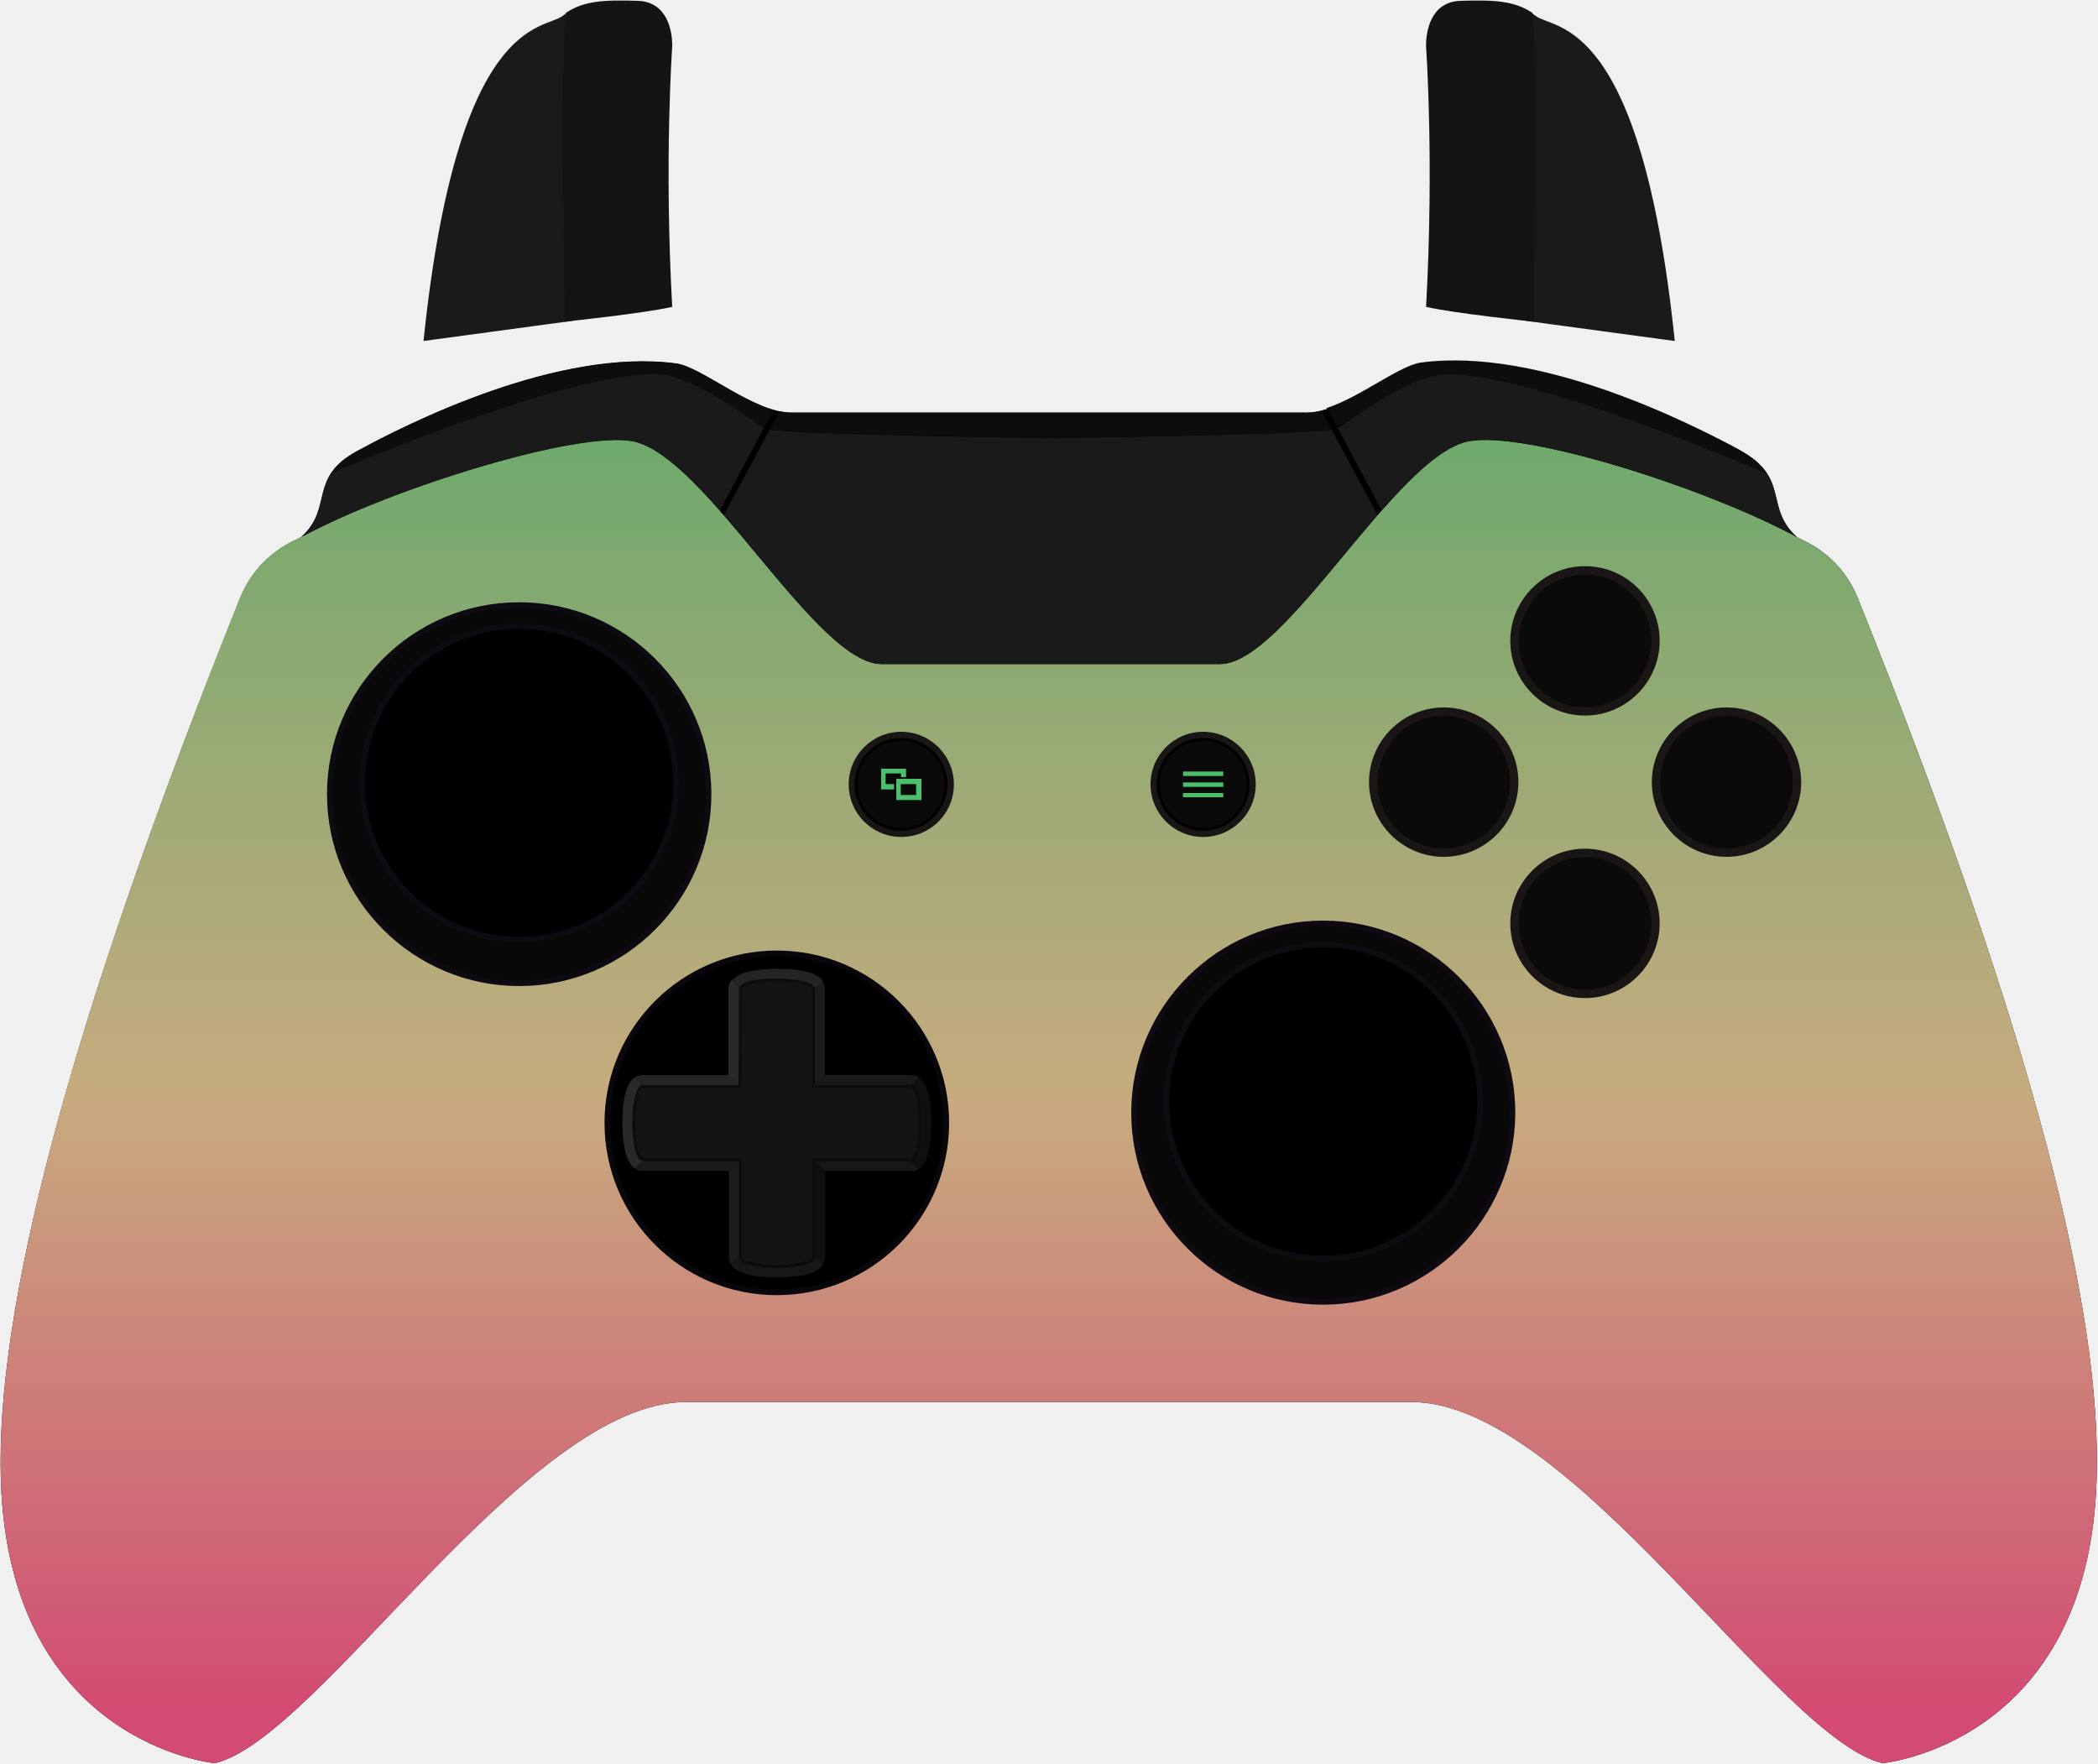
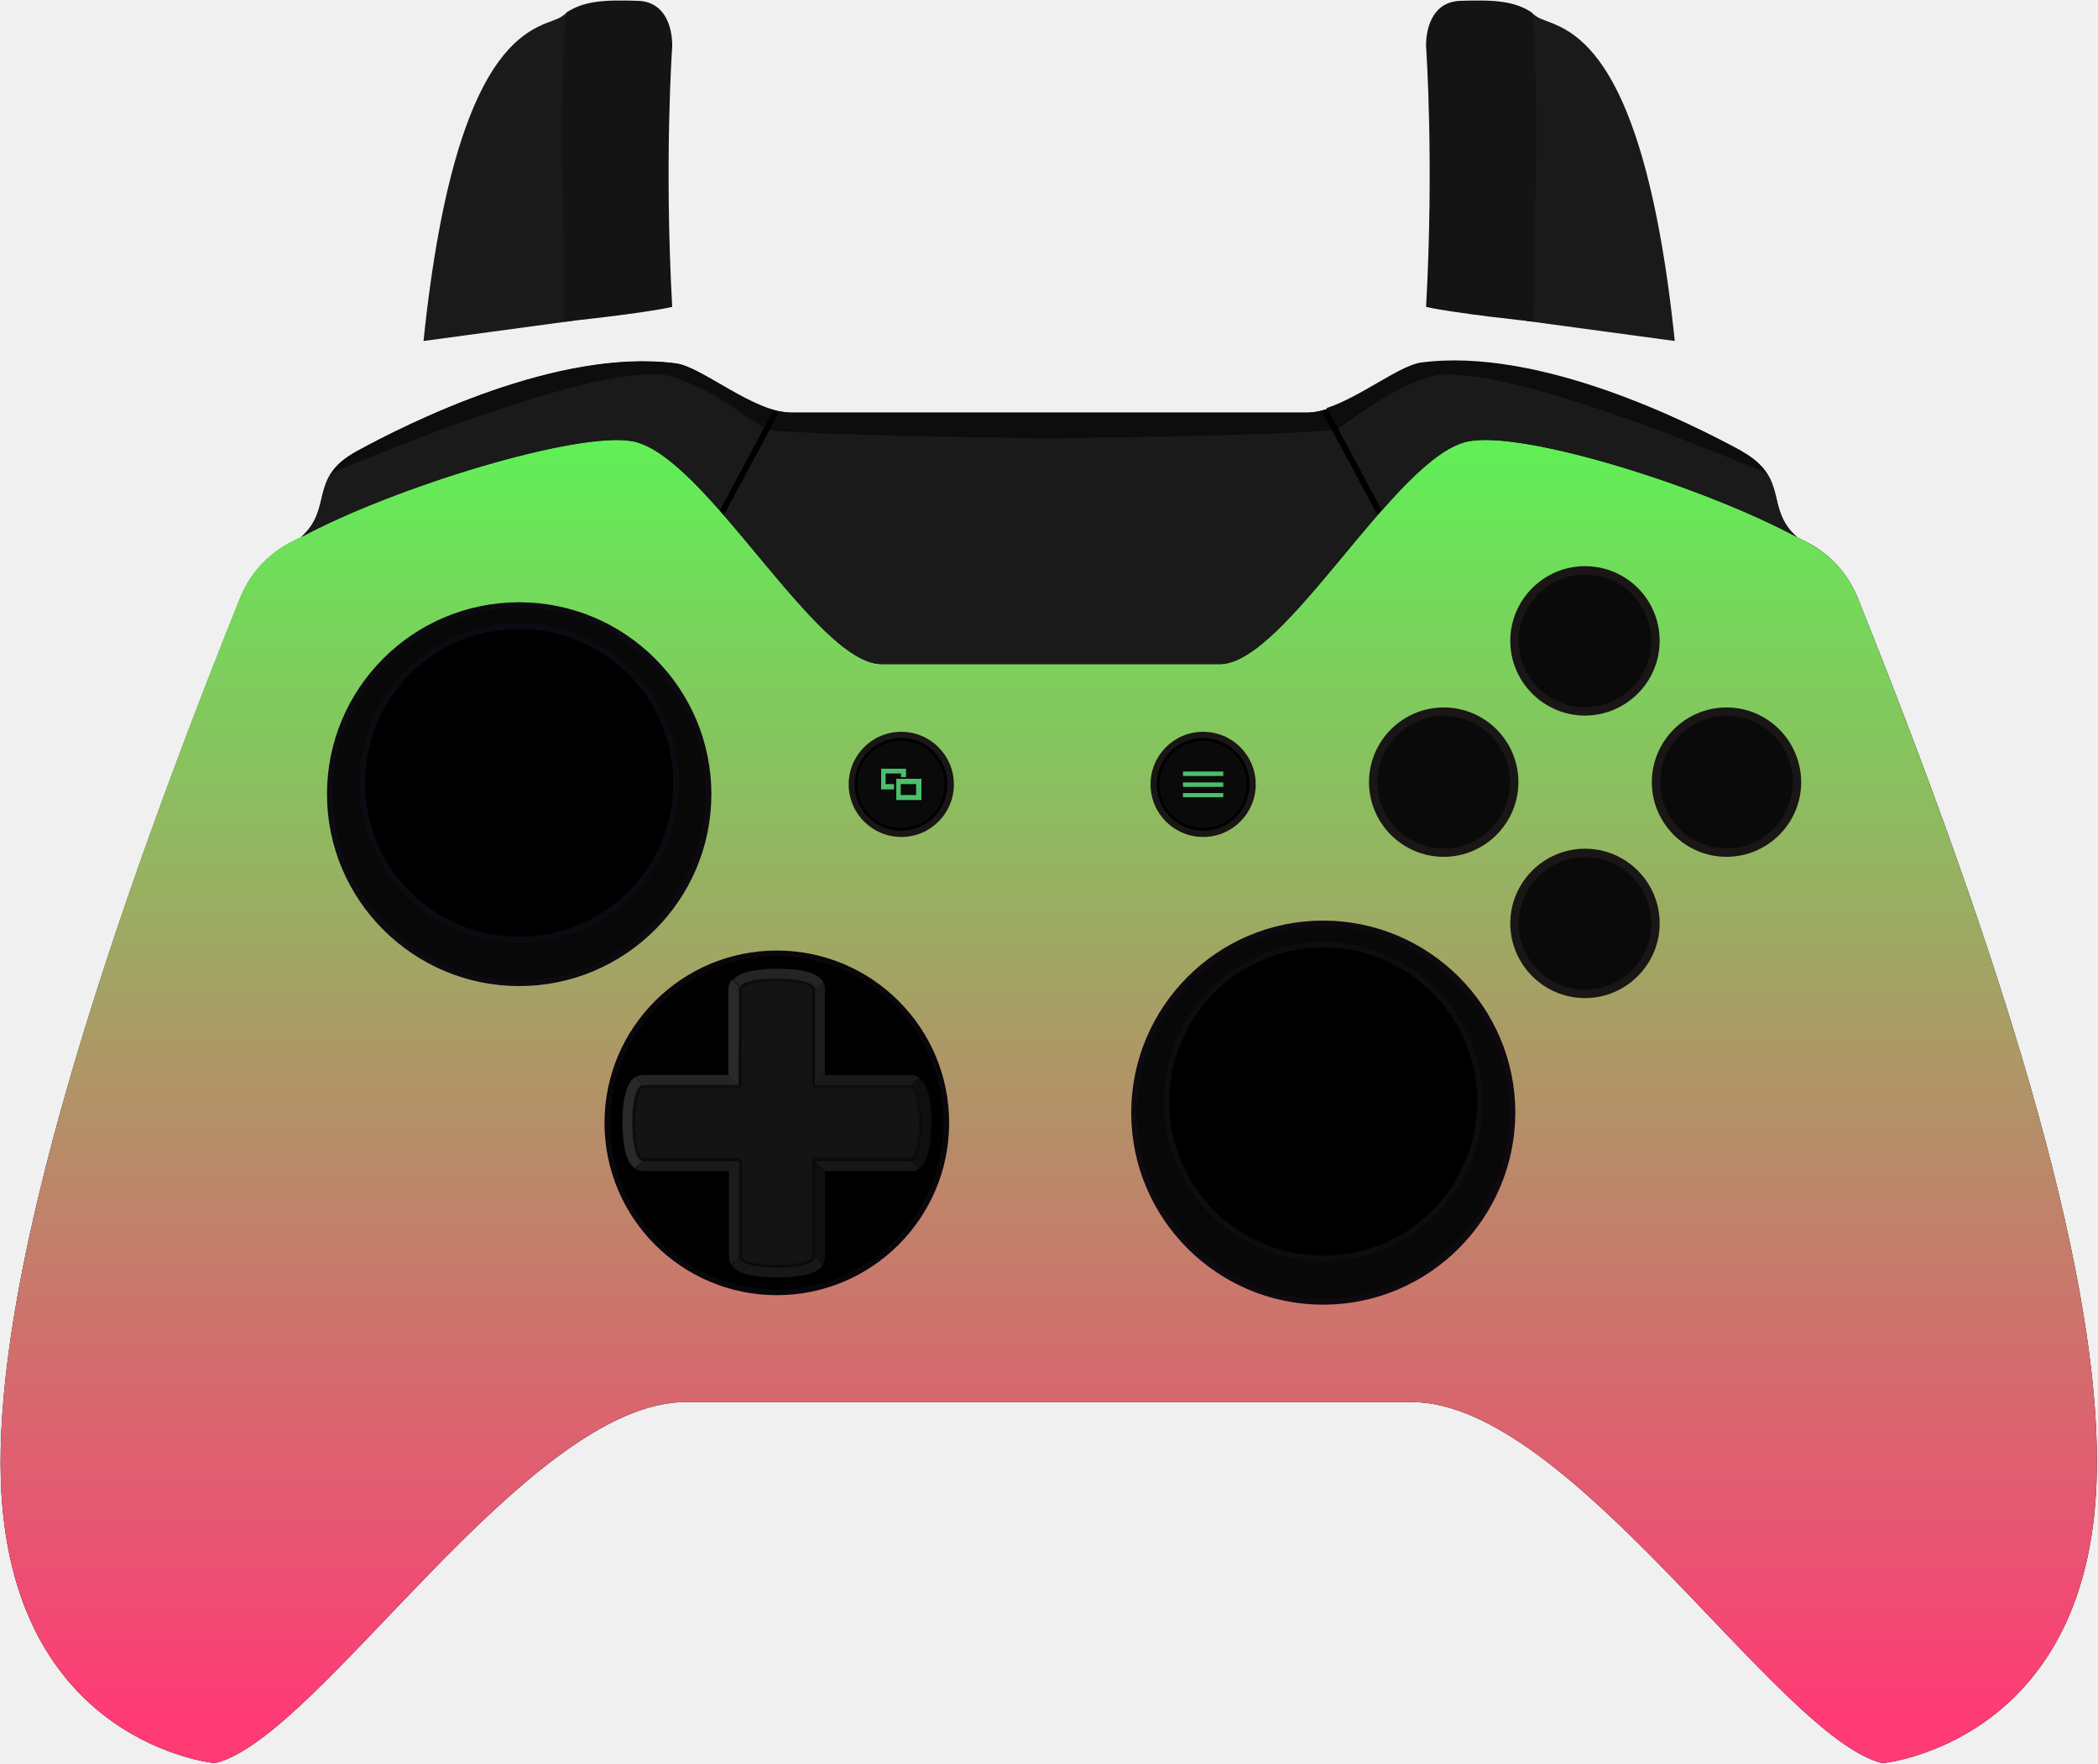
<svg xmlns="http://www.w3.org/2000/svg" version="1.1" id="Layer_1" x="0px" y="0px" viewBox="0 0 750 630.5" style="enable-background:new 0 0 750 630.5;">
  <defs>
    <linearGradient gradientUnits="userSpaceOnUse" x1="374.91" y1="157.233" x2="374.91" y2="630.3" id="gradient-2" gradientTransform="matrix(0.955331, 0, 0, 0.955331, 16.74703, 10.66145)">
-       <stop offset="0" style="stop-color: rgb(112, 169, 108);" />
-       <stop offset="0.516" style="stop-color: rgb(200, 171, 127);" />
-       <stop offset="1" style="stop-color: rgb(211, 74, 115);" />
+       <stop offset="0" style="stop-color: rgb(97, 238, 87);" />
+       <stop offset="1" style="stop-color: rgb(255, 59, 118);" />
    </linearGradient>
  </defs>
  <style type="text/css">
	.st0{fill:none;}
	.st1{fill:url(#SVGID_1_);}
	.st2{fill:#09070C;}
	.st3{display:none;}
	.st4{display:inline;}
	.st5{fill:#141414;}
	.st6{fill:#CD00FF;}
	.st7{display:inline;fill:none;}
	.st8{fill:#0E0B11;}
	.st9{fill:#242424;}
	.st10{fill:#292929;}
	.st11{fill:#191919;}
	.st12{fill:#1C1C1C;}
	.st13{fill:#171717;}
	.st14{fill:#0F0F0F;}
	.st15{fill:#1A1A1A;}
	.st16{display:inline;fill:#242424;}
	.st17{display:inline;fill:#1C1C1C;}
	.st18{fill:#EBEBEB;}
	.st19{fill:#EDF4F4;}
	.st20{fill:#DBDBDB;}
	.st21{fill:#E3E3E3;}
	.st22{fill:#D6D6D6;}
	.st23{display:inline;fill:#0F0F0F;}
	.st24{fill:#E6E6E6;}
	.st25{fill:#E8E8E8;}
	.st26{fill:#F0F0F0;}
	.st27{fill:#E5E5E5;}
	.st28{fill:#1A1615;}
	.st29{fill:#0A0A0A;stroke:#000000;stroke-miterlimit:10;}
	.st30{fill:#B433FF;}
	.st31{display:inline;fill:#F5F5F5;stroke:#FFFFFF;stroke-miterlimit:10;}
	.st32{fill:#929493;}
	.st33{fill:#080808;stroke:#0D0A11;stroke-width:2;stroke-miterlimit:10;}
	.st34{stroke:#0D0B11;stroke-width:2;stroke-miterlimit:10;}
	.st35{fill:#080808;stroke:#0F0A11;stroke-width:2;stroke-miterlimit:10;}
	.st36{stroke:#0E0B11;stroke-width:2;stroke-miterlimit:10;}
	.st37{fill:#0A0A0A;}
	.st38{fill:#0D0D0D;}
	.st39{fill:#FFFFFF;}
	.st40{display:none;fill:#1A1A1A;}
	.st41{fill:#2C085E;}
</style>
  <rect id="svgEditorBackground" x="0.2" y="0.2" class="st0" width="749.5" height="630.1" />
  <g>
    <path d="M664.2,214c-6.7-16.7-20.5-20.9-21.8-22c-11.7-10.3-2.5-21.2-19.9-30.7c-18.3-9.9-71.9-37-114.2-31.4 c-9.2,1.2-27.8,17.6-41.2,17.6c-21.9,0-92.1,0-92.1,0s-70.3,0-92.1,0c-13.4,0-32-16.4-41.2-17.6c-42.2-5.6-95.9,21.4-114.2,31.4 c-17.5,9.5-8.2,20.3-19.9,30.7c-1.3,1.1-15.1,5.3-21.8,22C23.1,370-1.5,469,0.3,529c2.9,94.4,76.5,101.3,76.5,101.3 c37-8.6,111.5-129.1,168.4-129.1c31.1,0,129.7,0,129.7,0s98.6,0,129.7,0c57,0,131.4,120.4,168.4,129.1c0,0,73.6-6.9,76.5-101.3 C751.5,469,726.9,370,664.2,214z" />
    <g>
      <path class="st0" d="M106.4,192.7c0.5-0.3,0.9-0.5,1.2-0.6C107.2,192.3,106.8,192.5,106.4,192.7z" />
      <path class="st0" d="M642.4,192c0.2,0.2,0.8,0.4,1.5,0.8C643.4,192.6,642.9,192.3,642.4,192z" />
      <path class="st1" d="M664.2,214c-3.3-8.3-8.4-13.5-12.9-16.8c-3-2.2-5.7-3.6-7.4-4.4c-0.8-0.4-1.3-0.6-1.5-0.8 c-33.5-18-97.4-38.1-117.4-34.3c-26,5-65.5,79.7-88.9,79.7c-15.1,0-60.5,0-60.5,0s-45.4,0-60.5,0c-23.4,0-62.9-74.6-88.9-79.7 c-19.6-3.8-85.5,16.4-118.7,34.3c-0.2,0.2-0.6,0.4-1.2,0.6c-1.8,0.8-5.1,2.4-8.7,5.3c-4.2,3.3-8.8,8.3-11.9,16 C23.1,370-1.5,469,0.3,529c2.9,94.4,76.5,101.3,76.5,101.3c37-8.6,111.5-129.1,168.4-129.1c31.1,0,129.7,0,129.7,0s98.6,0,129.7,0 c57,0,131.4,120.4,168.4,129.1c0,0,73.6-6.9,76.5-101.3C751.5,469,726.9,370,664.2,214L664.2,214z" style="fill: url(#gradient-2);" />
    </g>
    <line class="st0" x1="107.6" y1="192" x2="107.6" y2="193.6" />
    <line class="st0" x1="642.4" y1="191.5" x2="642.4" y2="192.5" />
    <g id="Dpad">
      <g>
        <path d="M277.7,462c-33.4,0-60.6-27.2-60.6-60.6c0-33.4,27.2-60.6,60.6-60.6c33.4,0,60.6,27.2,60.6,60.6 C338.3,434.8,311.1,462,277.7,462z" />
        <g>
          <path class="st2" d="M277.7,341.8c32.9,0,59.6,26.7,59.6,59.6c0,32.9-26.7,59.6-59.6,59.6c-32.9,0-59.6-26.7-59.6-59.6 C218.1,368.6,244.9,341.8,277.7,341.8 M277.7,339.8c-34,0-61.6,27.6-61.6,61.6c0,34,27.6,61.6,61.6,61.6 c34,0,61.6-27.6,61.6-61.6C339.3,367.4,311.7,339.8,277.7,339.8L277.7,339.8z" />
        </g>
      </g>
      <g class="st3">
        <g class="st4">
          <path class="st5" d="M291.3,353.5L291.3,353.5c0-5-27.1-5-27.1,0c0,23.8,0,95.9,0,95.9l0,0l0,0c0,5,27.1,5,27.1,0 C291.3,425.6,291.3,353.5,291.3,353.5L291.3,353.5z" />
        </g>
        <g class="st4">
          <path class="st5" d="M229.8,387.9L229.8,387.9c-5,0-5,27.1,0,27.1c23.9,0,95.9,0,95.9,0l0,0l0,0c5,0,5-27.1,0-27.1 C301.8,387.9,229.8,387.9,229.8,387.9L229.8,387.9z" />
        </g>
      </g>
      <g class="st3">
        <g class="st4">
          <path class="st6" d="M277.7,349.8c6.8,0,13.6,1.2,13.6,3.7v0h0c0,0,0,15.4,0,34.4c13.8,0,26.6,0,34.4,0c5,0,5,27.1,0,27.1l0,0 l0,0c0,0-15.5,0-34.4,0c0,13.8,0,26.7,0,34.4c0,2.5-6.8,3.7-13.6,3.7c-6.8,0-13.6-1.2-13.6-3.7l0,0l0,0c0,0,0-15.4,0-34.4 c-13.8,0-26.6,0-34.4,0c-5,0-5-27.1,0-27.1h0c0,0,15.4,0,34.4,0c0-13.8,0-26.7,0-34.4C264.2,351,270.9,349.8,277.7,349.8 M277.7,346.2c-3.8,0-7.5,0.4-10.2,1c-5.8,1.4-7,4.2-7,6.3v30.8h-30.8c-2.1,0-4.9,1.2-6.3,7c-0.7,2.7-1,6.4-1,10.2 c0,3.8,0.4,7.4,1,10.2c1.4,5.8,4.2,7,6.3,7h30.8v30.8v0.8l0.1,0.2c0.4,1.9,2.1,4,6.9,5.2c2.7,0.7,6.3,1,10.2,1 c3.8,0,7.4-0.4,10.2-1c5.8-1.4,7-4.2,7-6.3v-30.8h30.8h1.5l0.3-0.3c1.7-0.7,3.4-2.5,4.5-6.6c0.7-2.7,1-6.4,1-10.2 c0-3.8-0.4-7.4-1-10.2c-1.4-5.8-4.2-7-6.3-7h-30.8v-30.8c0-2.1-1.2-4.9-7-6.3C285.2,346.5,281.5,346.2,277.7,346.2L277.7,346.2z " />
        </g>
        <line class="st7" x1="287.7" y1="357.1" x2="294.9" y2="349.9" />
        <line class="st7" x1="267.8" y1="356.1" x2="261" y2="349.3" />
        <line class="st7" x1="322.3" y1="391.2" x2="329" y2="384.5" />
        <line class="st7" x1="322.8" y1="412.1" x2="328.5" y2="417.8" />
        <line class="st7" x1="286.7" y1="392.4" x2="295.8" y2="383.3" />
        <line class="st7" x1="286.2" y1="409.9" x2="296.4" y2="420.1" />
        <line class="st7" x1="287.6" y1="445.7" x2="295" y2="453.1" />
        <line class="st7" x1="268.6" y1="445" x2="259.8" y2="453.8" />
        <line class="st7" x1="269.6" y1="409.5" x2="258.7" y2="420.5" />
        <line class="st7" x1="270.4" y1="394.1" x2="258" y2="381.7" />
        <line class="st7" x1="233.8" y1="410.9" x2="225.7" y2="419.1" />
        <line class="st7" x1="233.5" y1="391.6" x2="226.1" y2="384.2" />
      </g>
      <g>
        <g>
          <path class="st5" d="M277.7,452.6c-7.1,0-12.7-1.3-13-3.1c0,0,0-0.1,0-0.1c0-0.1,0-15.5,0-34.4c0-0.3-0.2-0.5-0.5-0.5h-34.4 c-1.8,0-3.2-5.7-3.2-13s1.4-13,3.2-13h34.4c0.3,0,0.5-0.2,0.5-0.5v-34.4c0,0,0-0.1,0-0.1l0.1-0.2c0,0,0.1-0.1,0.1-0.1 c0.5-0.8,2.1-1.5,4.5-2c0.3-0.1,0.6-0.1,0.9-0.2c0.4-0.1,0.7-0.1,1-0.1c0,0,0.1,0,0.2,0c0.3,0,0.6-0.1,0.9-0.1 c0.3,0,0.7-0.1,1-0.1c0.4,0,0.7-0.1,1-0.1l2.4-0.1c0.4,0,0.7,0,1,0c7.3,0,13.1,1.4,13.1,3.2c0,0.2,0,16,0,34.4 c0,0.3,0.2,0.5,0.5,0.5h34.4c1.8,0,3.2,5.7,3.2,13s-1.4,13-3.2,13h-34.4c-0.3,0-0.5,0.2-0.5,0.5v34.4c0,0,0,0.1,0,0.2 C290.5,451.3,284.9,452.6,277.7,452.6z" />
          <path class="st8" d="M277.7,350.8c8.1,0,12.6,1.6,12.6,2.7c0,0,0,0,0,0v34.4c0,0.6,0.4,1,1,1h34.4c1.1,0,2.7,4.8,2.7,12.5 c0,7.8-1.6,12.5-2.7,12.5h-34.4c-0.6,0-1,0.4-1,1v34.4c0,0,0,0,0,0.1c-0.2,1.1-4.7,2.7-12.6,2.7c-7.9,0-12.4-1.5-12.5-2.7 c0,0,0-0.1,0-0.1V415c0-0.6-0.4-1-1-1h-34.4c-1.1,0-2.7-4.8-2.7-12.5s1.6-12.6,2.7-12.6h34.4c0.6,0,1-0.4,1-1v-34.4c0,0,0,0,0,0 l0,0c0,0,0,0,0,0l0,0c0,0,0-0.1,0-0.1c0,0,0,0,0-0.1c0.2-0.2,0.9-1.1,4.2-1.8c0,0,0,0,0.1,0c0.3-0.1,0.6-0.1,0.8-0.2l0.1,0 c0.3-0.1,0.6-0.1,0.8-0.1c0,0,0.1,0,0.2,0c0.3,0,0.6-0.1,0.9-0.1c0,0,0,0,0,0c0.3,0,0.7-0.1,1-0.1l0,0c0,0,0,0,0,0 c0.3,0,0.6-0.1,1-0.1l0.1,0c0.2,0,0.4,0,0.6,0l0.4,0c0.1,0,0.1,0,0.2,0c0.3,0,0.7,0,1,0l0.1,0 C277,350.8,277.4,350.8,277.7,350.8 M277.7,349.8c-0.3,0-0.7,0-1.1,0c0,0-0.1,0-0.1,0c-0.3,0-0.7,0-1,0c-0.1,0-0.1,0-0.2,0 c-0.3,0-0.7,0-1,0c0,0-0.1,0-0.1,0c-0.3,0-0.7,0-1,0.1c0,0,0,0,0,0c-0.3,0-0.7,0.1-1,0.1h0c-0.3,0-0.7,0.1-1,0.1c0,0,0,0-0.1,0 c-0.3,0-0.6,0.1-0.9,0.1c0,0,0,0-0.1,0c-0.3,0.1-0.6,0.1-0.9,0.2c0,0,0,0,0,0c-2.4,0.5-4.2,1.2-4.9,2.2c0,0-0.1,0.1-0.1,0.2 c0,0,0,0,0,0c0,0.1,0,0.1,0,0.2c0,0,0,0,0,0c0,0,0,0.1,0,0.1c0,0.1,0,0.1,0,0.2c0,7.7,0,20.6,0,34.4c-19,0-34.4,0-34.4,0h0 c-5,0-5,27.1,0,27.1c7.8,0,20.6,0,34.4,0c0,19,0,34.4,0,34.4l0,0c0,0.1,0,0.2,0,0.2c0.4,2.3,7,3.5,13.5,3.5 c6.6,0,13.1-1.2,13.5-3.5c0-0.1,0-0.2,0-0.2c0-7.7,0-20.6,0-34.4c18.9,0,34.4,0,34.4,0l0,0c5,0,5-27.1,0-27.1 c-7.8,0-20.6,0-34.4,0c0-19,0-34.4,0-34.4h0v0C291.3,351,284.5,349.8,277.7,349.8L277.7,349.8z" />
        </g>
        <path class="st9" d="M264.2,387.9l-3.6-3.6h-30.8c-0.9,0-1.8,0.2-2.8,0.8l2.8,2.8C229.8,387.9,245.2,387.9,264.2,387.9z" />
        <path class="st10" d="M229.8,387.9L229.8,387.9l-2.8-2.8c-1.4,0.9-2.7,2.7-3.5,6.1c-0.7,2.7-1,6.4-1,10.2c0,3.8,0.4,7.4,1,10.2 c0.8,3.4,2.2,5.2,3.5,6.1l2.8-2.8C224.8,415,224.8,387.9,229.8,387.9z" />
        <path class="st9" d="M269.3,350.5C269.3,350.5,269.3,350.5,269.3,350.5c0.3-0.1,0.6-0.1,0.9-0.2c0,0,0,0,0.1,0 c0.3-0.1,0.6-0.1,0.9-0.1c0,0,0,0,0.1,0c0.3,0,0.7-0.1,1-0.1h0c0.3,0,0.7-0.1,1-0.1c0,0,0,0,0,0c0.3,0,0.7-0.1,1-0.1 c0,0,0.1,0,0.1,0c0.3,0,0.6,0,1,0c0.1,0,0.1,0,0.2,0c0.3,0,0.7,0,1,0c0,0,0.1,0,0.1,0c0.3,0,0.7,0,1.1,0c6.8,0,13.6,1.2,13.6,3.7 l2.8-2.8c-0.9-1.4-2.7-2.7-6.1-3.5c-2.7-0.7-6.4-1-10.2-1c-3.8,0-7.5,0.4-10.2,1c-2.9,0.7-4.7,1.8-5.7,3l2.6,2.6 C265,351.7,266.8,351,269.3,350.5z" />
        <path class="st11" d="M325.7,387.9l2.8-2.8c-0.9-0.6-1.9-0.8-2.8-0.8h-30.8l-3.6,3.6C305.1,387.9,317.9,387.9,325.7,387.9z" />
        <path class="st12" d="M291.3,353.5L291.3,353.5c0,0,0,15.4,0,34.4l3.6-3.6l0,0v-30.8c0-0.9-0.2-1.8-0.8-2.8L291.3,353.5 L291.3,353.5z" />
        <path class="st10" d="M264.2,353.5c0-0.1,0-0.1,0-0.2c0,0,0-0.1,0-0.1c0,0,0,0,0,0c0-0.1,0-0.1,0-0.2c0,0,0,0,0,0 c0-0.1,0.1-0.1,0.1-0.2l-2.6-2.6c-1,1.1-1.3,2.3-1.3,3.3v30.8l3.6,3.6C264.2,374.1,264.2,361.2,264.2,353.5z" />
        <path class="st13" d="M325.7,415L325.7,415c0,0-15.5,0-34.4,0l3.6,3.6h30.8h1.5l0.3-0.3c0.3-0.1,0.6-0.3,0.9-0.5L325.7,415 L325.7,415z" />
        <path class="st14" d="M291.3,449.4l2.8,2.8c0.6-0.9,0.8-1.9,0.8-2.8v-30.8l-3.6-3.6C291.3,428.8,291.3,441.7,291.3,449.4z" />
        <path class="st14" d="M332,391.3c-0.8-3.4-2.2-5.2-3.6-6.1l-2.8,2.8c5,0,5,27.1,0,27.1l2.8,2.8c1.4-0.9,2.7-2.7,3.5-6.1 c0.7-2.7,1-6.4,1-10.2C333,397.6,332.7,394,332,391.3z" />
        <path class="st13" d="M291.3,449.6c-0.4,2.3-7,3.5-13.5,3.5s-13.1-1.2-13.5-3.5c0-0.1,0-0.2,0-0.2l-2.8,2.8 c0.9,1.4,2.7,2.7,6.2,3.5c2.7,0.7,6.3,1,10.2,1c3.8,0,7.4-0.4,10.2-1c3.4-0.8,5.2-2.2,6.1-3.5l-2.8-2.8 C291.3,449.5,291.3,449.5,291.3,449.6z" />
        <path class="st12" d="M264.2,449.4L264.2,449.4c0,0,0-15.4,0-34.4l-3.6,3.6v30.8v0.8l0.1,0.2c0.1,0.5,0.3,1.1,0.7,1.7 L264.2,449.4L264.2,449.4z" />
        <path class="st15" d="M229.8,415l-2.8,2.8c1,0.6,1.9,0.8,2.8,0.8h30.8l3.6-3.6C250.4,415,237.5,415,229.8,415z" />
      </g>
      <g class="st3">
        <path class="st16" d="M264.2,387.9l-3.6-3.6L264.2,387.9z" />
        <polygon class="st17" points="291.3,387.9 294.9,384.3 294.9,384.3 294.9,384.3 &#09;&#09;&#09;" />
        <g id="Up" class="st4">
          <g>
            <path class="st18" d="M264.7,387.7v-34.2c0,0,0-0.1,0-0.1l0.1-0.2c0,0,0.1-0.1,0.1-0.1c0.5-0.8,2.1-1.5,4.5-2 c0.3-0.1,0.6-0.1,0.9-0.2c0.4-0.1,0.7-0.1,1-0.1c0,0,0.1,0,0.2,0c0.3,0,0.6-0.1,0.9-0.1c0.3,0,0.7-0.1,1-0.1 c0.4,0,0.7-0.1,1-0.1l2.4-0.1c0.4,0,0.7,0,1,0c7.3,0,13.1,1.4,13.1,3.2c0,0.2,0,15.9,0,34.2l-13.1,13L264.7,387.7z" />
            <path class="st19" d="M277.7,350.8c8.1,0,12.6,1.6,12.6,2.7c0,0,0,0,0,0v33.9L277.7,400l-12.6-12.5v-34c0,0,0,0,0,0l0,0 c0,0,0,0,0,0l0,0c0,0,0-0.1,0-0.1c0,0,0,0,0-0.1c0.2-0.2,0.9-1.1,4.2-1.8c0,0,0,0,0.1,0c0.3-0.1,0.6-0.1,0.8-0.2l0.1,0 c0.3-0.1,0.6-0.1,0.8-0.1c0,0,0.1,0,0.2,0c0.3,0,0.6-0.1,0.9-0.1c0,0,0,0,0,0c0.3,0,0.7-0.1,1-0.1l0,0c0,0,0,0,0,0 c0.3,0,0.6-0.1,1-0.1l0.1,0c0.2,0,0.4,0,0.6,0l0.4,0c0.1,0,0.1,0,0.2,0c0.3,0,0.7,0,1,0l0.1,0 C277,350.8,277.4,350.8,277.7,350.8 M277.7,349.8c-0.3,0-0.7,0-1.1,0c0,0-0.1,0-0.1,0c-0.3,0-0.7,0-1,0c-0.1,0-0.1,0-0.2,0 c-0.3,0-0.7,0-1,0c0,0-0.1,0-0.1,0c-0.3,0-0.7,0-1,0.1c0,0,0,0,0,0c-0.3,0-0.7,0.1-1,0.1h0c-0.3,0-0.7,0.1-1,0.1c0,0,0,0-0.1,0 c-0.3,0-0.6,0.1-0.9,0.1c0,0,0,0-0.1,0c-0.3,0.1-0.6,0.1-0.9,0.2c0,0,0,0,0,0c-2.4,0.5-4.2,1.2-4.9,2.2c0,0-0.1,0.1-0.1,0.2 c0,0,0,0,0,0c0,0.1,0,0.1,0,0.2c0,0,0,0,0,0c0,0,0,0.1,0,0.1c0,0.1,0,0.1,0,0.2c0,7.7,0,20.6,0,34.4l13.6,13.5l13.6-13.5 c0-19,0-34.4,0-34.4h0v0C291.3,351,284.5,349.8,277.7,349.8L277.7,349.8z" />
          </g>
          <path class="st20" d="M269.3,350.5C269.3,350.5,269.3,350.5,269.3,350.5c0.3-0.1,0.6-0.1,0.9-0.2c0,0,0,0,0.1,0 c0.3-0.1,0.6-0.1,0.9-0.1c0,0,0,0,0.1,0c0.3,0,0.7-0.1,1-0.1h0c0.3,0,0.7-0.1,1-0.1c0,0,0,0,0,0c0.3,0,0.7-0.1,1-0.1 c0,0,0.1,0,0.1,0c0.3,0,0.6,0,1,0c0.1,0,0.1,0,0.2,0c0.3,0,0.7,0,1,0c0,0,0.1,0,0.1,0c0.3,0,0.7,0,1.1,0 c6.8,0,13.6,1.2,13.6,3.7l2.8-2.8c-0.9-1.4-2.7-2.7-6.1-3.5c-2.7-0.7-6.4-1-10.2-1c-3.8,0-7.5,0.4-10.2,1 c-2.9,0.7-4.7,1.8-5.7,3l2.6,2.6C265,351.7,266.8,351,269.3,350.5z" />
          <path class="st21" d="M291.3,353.5L291.3,353.5c0,0,0,15.4,0,34.4l3.6-3.6v-30.8c0-0.9-0.2-1.8-0.8-2.8L291.3,353.5L291.3,353.5 z" />
          <path class="st22" d="M264.2,353.5c0-0.1,0-0.1,0-0.2c0,0,0-0.1,0-0.1c0,0,0,0,0,0c0-0.1,0-0.1,0-0.2c0,0,0,0,0,0 c0-0.1,0.1-0.1,0.1-0.2l-2.6-2.6c-1,1.1-1.3,2.3-1.3,3.3v30.8l3.6,3.6C264.2,374.1,264.2,361.2,264.2,353.5z" />
        </g>
        <polygon class="st23" points="294.9,418.6 291.3,415 291.3,415 &#09;&#09;&#09;" />
        <g id="Right" class="st4">
          <g>
            <path class="st18" d="M291.5,414.5l-13.1-13.1l13.1-13h34.2c1.8,0,3.2,5.7,3.2,13s-1.4,13-3.2,13H291.5z" />
            <path class="st19" d="M325.7,388.9c1.1,0,2.7,4.8,2.7,12.5c0,7.8-1.6,12.5-2.7,12.5h-34l-12.6-12.6l12.6-12.5H325.7 M325.7,387.9c-7.8,0-20.6,0-34.4,0l-13.6,13.5l13.6,13.6c18.9,0,34.4,0,34.4,0l0,0C330.6,415,330.6,387.9,325.7,387.9 L325.7,387.9z" />
          </g>
          <path class="st24" d="M325.7,387.9l2.8-2.8c-0.9-0.6-1.9-0.8-2.8-0.8h-30.8l-3.6,3.6C305.1,387.9,317.9,387.9,325.7,387.9z" />
          <path class="st25" d="M325.7,415L325.7,415c0,0-15.5,0-34.4,0l3.6,3.6h30.8h1.5l0.3-0.3c0.3-0.1,0.6-0.3,0.9-0.5L325.7,415 L325.7,415z" />
          <path class="st26" d="M328.4,385.1l-2.8,2.8c5,0,5,27.1,0,27.1l2.8,2.8c1.4-0.9,2.7-2.7,3.5-6.1c0.7-2.7,1-6.4,1-10.2 c0-3.8-0.4-7.4-1-10.2C331.1,387.9,329.8,386,328.4,385.1z" />
        </g>
        <g id="Down" class="st4">
          <g>
            <path class="st18" d="M277.7,452.6c-7.1,0-12.7-1.3-13-3.1c0,0,0-0.1,0-0.1c0-0.1,0-15.4,0-34.2l13.1-13.1l13.1,13.1v34.2 c0,0,0,0.1,0,0.2C290.5,451.3,284.9,452.6,277.7,452.6z" />
            <path class="st19" d="M277.7,402.8l12.6,12.6v34c0,0,0,0,0,0.1c-0.2,1.1-4.7,2.7-12.6,2.7c-7.9,0-12.4-1.5-12.5-2.7 c0,0,0-0.1,0-0.1v-34L277.7,402.8 M277.7,401.4L264.2,415c0,19,0,34.4,0,34.4l0,0c0,0.1,0,0.2,0,0.2c0.4,2.3,7,3.5,13.5,3.5 c6.6,0,13.1-1.2,13.5-3.5c0-0.1,0-0.2,0-0.2c0-7.7,0-20.6,0-34.4L277.7,401.4L277.7,401.4z" />
          </g>
          <path class="st26" d="M291.3,449.4l2.8,2.8c0.6-0.9,0.8-1.9,0.8-2.8v-30.8l-3.6-3.6C291.3,428.8,291.3,441.7,291.3,449.4z" />
          <path class="st25" d="M291.3,449.6c-0.4,2.3-7,3.5-13.5,3.5s-13.1-1.2-13.5-3.5c0-0.1,0-0.2,0-0.2l-2.8,2.8 c0.9,1.4,2.7,2.7,6.2,3.5c2.7,0.7,6.3,1,10.2,1c3.8,0,7.4-0.4,10.2-1c3.4-0.8,5.2-2.2,6.1-3.5l-2.8-2.8 C291.3,449.5,291.3,449.5,291.3,449.6z" />
          <path class="st21" d="M264.2,449.4L264.2,449.4c0,0,0-15.4,0-34.4l-3.6,3.6v30.8v0.8l0.1,0.2c0.1,0.5,0.3,1.1,0.7,1.7 L264.2,449.4L264.2,449.4z" />
        </g>
        <g id="left" class="st4">
          <g>
            <path class="st18" d="M229.8,414.5c-1.8,0-3.2-5.7-3.2-13s1.4-13,3.2-13H264l13.1,13L264,414.5H229.8z" />
            <path class="st19" d="M263.8,388.9l12.6,12.5L263.8,414h-34c-1.1,0-2.7-4.8-2.7-12.5s1.6-12.6,2.7-12.6L263.8,388.9 M264.2,387.9c-19,0-34.4,0-34.4,0h0c-5,0-5,27.1,0,27.1c7.8,0,20.6,0,34.4,0l13.6-13.6L264.2,387.9L264.2,387.9z" />
          </g>
          <path class="st20" d="M264.2,387.9l-3.6-3.6h-30.8c-0.9,0-1.8,0.2-2.8,0.8l2.8,2.8C229.8,387.9,245.2,387.9,264.2,387.9z" />
          <path class="st22" d="M229.8,387.9L229.8,387.9l-2.8-2.8c-1.4,0.9-2.7,2.7-3.5,6.1c-0.7,2.7-1,6.4-1,10.2c0,3.8,0.4,7.4,1,10.2 c0.8,3.4,2.2,5.2,3.5,6.1l2.8-2.8C224.8,415,224.8,387.9,229.8,387.9z" />
          <path class="st27" d="M229.8,415l-2.8,2.8c1,0.6,1.9,0.8,2.8,0.8h30.8l3.6-3.6C250.4,415,237.5,415,229.8,415z" />
        </g>
      </g>
    </g>
    <g id="Menu_Key">
      <g>
        <path class="st28" d="M448.9,280.4c0,10.4-8.4,18.8-18.8,18.8c-10.4,0-18.8-8.4-18.8-18.8c0-10.4,8.4-18.8,18.8-18.8 C440.5,261.6,448.9,270,448.9,280.4z" />
      </g>
      <g>
        <path class="st29" d="M446.2,280.4c0,8.9-7.2,16.1-16.1,16.1c-8.9,0-16.1-7.2-16.1-16.1c0-8.9,7.2-16.1,16.1-16.1 C439,264.3,446.2,271.5,446.2,280.4z" />
        <g>
          <rect x="422.9" y="275.8" class="st30" width="14.4" height="1.6" style="fill: rgb(75, 191, 107);" />
          <rect x="422.9" y="279.7" class="st30" width="14.4" height="1.6" style="fill: rgb(75, 191, 107);" />
          <rect x="422.9" y="283.5" class="st30" width="14.4" height="1.5" style="fill: rgb(75, 191, 107);" />
        </g>
      </g>
      <g id="Menu_Pressed" class="st3">
        <path class="st31" d="M446.2,280.4c0,8.9-7.2,16.1-16.1,16.1c-8.9,0-16.1-7.2-16.1-16.1c0-8.9,7.2-16.1,16.1-16.1 C439,264.3,446.2,271.5,446.2,280.4z" />
        <g class="st4">
          <rect x="422.9" y="275.8" class="st32" width="14.4" height="1.6" />
          <rect x="422.9" y="279.7" class="st32" width="14.4" height="1.6" />
          <rect x="422.9" y="283.5" class="st32" width="14.4" height="1.5" />
        </g>
      </g>
    </g>
    <g id="Switcher_Key">
      <g>
        <path class="st28" d="M341,280.4c0,10.4-8.4,18.8-18.8,18.8c-10.4,0-18.8-8.4-18.8-18.8c0-10.4,8.4-18.8,18.8-18.8 C332.5,261.6,341,270,341,280.4z" />
      </g>
      <g>
        <path class="st29" d="M338.2,280.4c0,8.9-7.2,16.1-16.1,16.1c-8.9,0-16.1-7.2-16.1-16.1c0-8.9,7.2-16.1,16.1-16.1 C331,264.3,338.2,271.5,338.2,280.4z" />
        <g>
          <polygon class="st30" points="319.6,280.3 316.6,280.3 316.6,276.5 322.1,276.5 322.1,277.8 323.9,277.8 323.9,274.8 315,274.8 &#10;&#09;&#09;&#09;&#09;&#09;315,282.2 319.6,282.2 &#09;&#09;&#09;&#09;" style="fill: rgb(75, 191, 107);" />
          <path class="st30" d="M320.4,278.4v7.6h9v-7.6H320.4z M327.5,284.2h-5.5v-3.9h5.5V284.2z" style="fill: rgb(75, 191, 107);" />
        </g>
      </g>
    </g>
    <g id="Left_Stick">
      <g>
        <path class="st33" d="M185.6,351.5c-37.3,0-67.7-30.3-67.7-67.6s30.3-67.6,67.7-67.6c37.3,0,67.7,30.3,67.7,67.6 S222.9,351.5,185.6,351.5z" />
      </g>
      <path class="st34" d="M241.7,279.9c0,31-25.1,56-56.1,56c-31,0-56.1-25.1-56.1-56c0-31,25.1-56.1,56.1-56.1 C216.6,223.8,241.7,248.9,241.7,279.9z" />
    </g>
    <g id="Right_Stick">
      <g>
        <path class="st35" d="M473,465.4c-37.3,0-67.6-30.3-67.6-67.6c0-37.3,30.3-67.7,67.6-67.7c37.3,0,67.7,30.4,67.7,67.7 C540.6,435,510.3,465.4,473,465.4z" />
      </g>
      <path class="st36" d="M529.1,393.8c0,31-25.1,56.1-56.1,56.1c-31,0-56-25.1-56-56.1c0-31,25.1-56.1,56-56.1 C504,337.7,529.1,362.8,529.1,393.8z" />
    </g>
    <g id="Button_Base">
      <g id="A">
        <path class="st37" d="M566.6,355.2c-13.9,0-25.2-11.3-25.2-25.2c0-13.9,11.3-25.2,25.2-25.2c13.9,0,25.2,11.3,25.2,25.2 C591.8,343.9,580.5,355.2,566.6,355.2z" />
        <path class="st28" d="M566.6,306.4c13.1,0,23.7,10.6,23.7,23.7c0,13.1-10.6,23.7-23.7,23.7c-13.1,0-23.7-10.6-23.7-23.7 C543,317,553.6,306.4,566.6,306.4 M566.6,303.4c-14.7,0-26.7,12-26.7,26.7c0,14.7,12,26.7,26.7,26.7c14.7,0,26.7-12,26.7-26.7 C593.3,315.4,581.4,303.4,566.6,303.4L566.6,303.4z" />
      </g>
      <g id="Y">
        <path class="st37" d="M566.6,254.2c-13.9,0-25.2-11.3-25.2-25.2c0-13.9,11.3-25.2,25.2-25.2c13.9,0,25.2,11.3,25.2,25.2 C591.8,242.9,580.5,254.2,566.6,254.2z" />
        <path class="st28" d="M566.6,205.4c13.1,0,23.7,10.6,23.7,23.7c0,13.1-10.6,23.7-23.7,23.7c-13.1,0-23.7-10.6-23.7-23.7 C543,216,553.6,205.4,566.6,205.4 M566.6,202.4c-14.7,0-26.7,12-26.7,26.7c0,14.7,12,26.7,26.7,26.7c14.7,0,26.7-12,26.7-26.7 C593.3,214.3,581.4,202.4,566.6,202.4L566.6,202.4z" />
      </g>
      <g id="B">
        <path class="st37" d="M617.2,304.7c-13.9,0-25.2-11.3-25.2-25.2c0-13.9,11.3-25.2,25.2-25.2c13.9,0,25.2,11.3,25.2,25.2 C642.3,293.4,631,304.7,617.2,304.7z" />
        <path class="st28" d="M617.2,255.9c13.1,0,23.7,10.6,23.7,23.7c0,13.1-10.6,23.7-23.7,23.7c-13.1,0-23.7-10.6-23.7-23.7 C593.5,266.5,604.1,255.9,617.2,255.9 M617.2,252.9c-14.7,0-26.7,12-26.7,26.7c0,14.7,12,26.7,26.7,26.7 c14.7,0,26.7-12,26.7-26.7C643.8,264.8,631.9,252.9,617.2,252.9L617.2,252.9z" />
      </g>
      <g id="X">
        <path class="st37" d="M516.1,304.7c-13.9,0-25.2-11.3-25.2-25.2c0-13.9,11.3-25.2,25.2-25.2c13.9,0,25.2,11.3,25.2,25.2 C541.3,293.4,530,304.7,516.1,304.7z" />
        <path class="st28" d="M516.1,255.9c13.1,0,23.7,10.6,23.7,23.7c0,13.1-10.6,23.7-23.7,23.7c-13.1,0-23.7-10.6-23.7-23.7 C492.5,266.5,503.1,255.9,516.1,255.9 M516.1,252.9c-14.7,0-26.7,12-26.7,26.7c0,14.7,12,26.7,26.7,26.7 c14.7,0,26.7-12,26.7-26.7C542.8,264.8,530.8,252.9,516.1,252.9L516.1,252.9z" />
      </g>
    </g>
    <g>
      <g>
        <path class="st15" d="M375.6,156.6c0,0-88.9-1.1-100.5-3l-16.4,30.5c20.2,23.3,41.6,53.3,56.4,53.3c15.1,0,60.5,0,60.5,0 s45.4,0,60.5,0c14.9,0,36.2-30,56.4-53.3l-16.4-30.5C464.5,155.5,375.6,156.6,375.6,156.6z" />
        <path class="st38" d="M476.1,153.6l-3.6-6.8c-1.9,0.5-3.7,0.7-5.4,0.7c-21.9,0-92.1,0-92.1,0s-70.3,0-92.1,0 c-1.4,0-2.8-0.2-4.3-0.5l-3.5,6.5c11.6,1.9,100.5,3,100.5,3S464.5,155.5,476.1,153.6z" />
      </g>
      <g id="RB_1_">
        <path class="st15" d="M642.4,192c-9-7.9-5.6-16.2-11.5-23.8c0.2,0.3,0.5,0.7,0.7,1c0,0-96.5-42-120.7-34.5 c-15.6,4.9-27.2,15.3-32.8,18.2l15.9,29.6c11.2-12.7,21.9-23,31-24.7C545,153.9,608.9,174,642.4,192 C642.4,192,642.4,192,642.4,192z" />
        <path class="st38" d="M510.9,134.7c24.3-7.6,120.7,34.4,120.7,34.5c-0.2-0.3-0.5-0.7-0.7-1c0,0-0.1-0.1-0.1-0.1 c-0.1-0.1-0.2-0.2-0.3-0.4c0-0.1-0.1-0.1-0.1-0.2c-0.1-0.1-0.2-0.2-0.3-0.3c-0.1-0.1-0.1-0.1-0.2-0.2c-0.1-0.1-0.2-0.2-0.3-0.3 c-0.1-0.1-0.1-0.1-0.2-0.2c-0.1-0.1-0.2-0.2-0.3-0.3c-0.1-0.1-0.1-0.1-0.2-0.2c-0.1-0.1-0.2-0.2-0.3-0.3 c-0.1-0.1-0.2-0.1-0.2-0.2c-0.1-0.1-0.2-0.2-0.3-0.3c-0.1-0.1-0.1-0.1-0.2-0.2c-0.1-0.1-0.2-0.2-0.3-0.3 c-0.1-0.1-0.2-0.1-0.3-0.2c-0.1-0.1-0.2-0.2-0.3-0.3c-0.1-0.1-0.2-0.1-0.3-0.2c-0.1-0.1-0.2-0.2-0.4-0.3c-0.1,0-0.2-0.1-0.3-0.2 c-0.1-0.1-0.3-0.2-0.4-0.3c-0.1-0.1-0.2-0.1-0.3-0.2c-0.1-0.1-0.3-0.2-0.4-0.3c-0.1-0.1-0.2-0.1-0.3-0.2 c-0.2-0.1-0.3-0.2-0.5-0.3c-0.1-0.1-0.2-0.1-0.3-0.2c-0.2-0.1-0.4-0.2-0.5-0.3c-0.1-0.1-0.2-0.1-0.3-0.2 c-0.3-0.2-0.6-0.3-0.8-0.5c-18.3-9.9-71.9-37-114.2-31.4c-7.6,1-21.6,12.3-33.8,16.3l3.6,6.7C483.7,150,495.3,139.6,510.9,134.7z " />
      </g>
      <g id="LB_1_">
        <path class="st38" d="M241.7,130c-42.2-5.6-95.9,21.4-114.2,31.4c-0.3,0.2-0.6,0.3-0.8,0.5c-0.1,0.1-0.2,0.1-0.2,0.2 c-0.2,0.1-0.4,0.2-0.5,0.3c-0.1,0.1-0.2,0.1-0.3,0.2c-0.1,0.1-0.3,0.2-0.5,0.3c-0.1,0-0.2,0.1-0.3,0.2c-0.1,0.1-0.3,0.2-0.4,0.3 c-0.1,0.1-0.2,0.1-0.3,0.2c-0.1,0.1-0.3,0.2-0.4,0.3c-0.1,0.1-0.2,0.1-0.3,0.2c-0.1,0.1-0.3,0.2-0.4,0.3 c-0.1,0.1-0.2,0.1-0.2,0.2c-0.1,0.1-0.2,0.2-0.4,0.3c-0.1,0.1-0.1,0.1-0.2,0.2c-0.1,0.1-0.2,0.2-0.3,0.3 c-0.1,0.1-0.1,0.1-0.2,0.2c-0.1,0.1-0.2,0.2-0.3,0.3c-0.1,0.1-0.1,0.1-0.2,0.2c-0.1,0.1-0.2,0.2-0.3,0.3c-0.1,0-0.1,0.1-0.2,0.2 c-0.1,0.1-0.2,0.2-0.3,0.3c0,0.1-0.1,0.1-0.1,0.2c-0.1,0.1-0.2,0.2-0.3,0.3c0,0-0.1,0.1-0.1,0.1c-0.1,0.1-0.2,0.3-0.3,0.4 c0,0-0.1,0.1-0.1,0.1c-0.1,0.1-0.2,0.3-0.3,0.4c0,0,0,0.1-0.1,0.1c-0.1,0.1-0.2,0.3-0.3,0.4c0,0,0,0,0,0 c-0.1,0.2-0.2,0.3-0.3,0.5c0,0,97.6-41.9,121.9-34.4c15.5,4.9,27.2,15.3,32.8,18.2l3.4-6.3C264.2,143,249.5,131,241.7,130z" />
        <g>
          <path class="st15" d="M273.6,153.2c0.2,0.1,0.3,0.1,0.5,0.2C273.9,153.3,273.8,153.3,273.6,153.2z" />
          <path class="st15" d="M273.2,152.9c-5.6-2.9-17.3-13.3-32.8-18.2c-24.2-7.5-121.2,34.1-121.9,34.4c-5,7.4-2.2,15.3-10.8,23 c0,0,0,0-0.1,0c33.1-17.9,99.1-38.1,118.7-34.3c9.1,1.8,19.9,12.1,31.1,24.7L273.2,152.9C273.2,152.9,273.2,152.9,273.2,152.9z" />
          <path d="M273.2,152.9c0.2,0.1,0.3,0.2,0.5,0.2C273.5,153.1,273.3,153,273.2,152.9z" />
        </g>
        <path d="M258,183.3c0.2,0.3,0.5,0.6,0.7,0.8l16.4-30.5l3.5-6.5c-0.3-0.1-0.7-0.1-1-0.2c-0.3-0.1-0.7-0.2-1-0.3l-3.4,6.3 l-15.8,29.6C257.5,182.8,257.8,183,258,183.3L258,183.3" />
      </g>
      <path d="M478.1,152.9l-3.6-6.7c-0.3,0.1-0.7,0.2-1,0.3c-0.3,0.1-0.7,0.2-1,0.3l3.6,6.8l16.4,30.5c0.2-0.3,0.5-0.5,0.7-0.8 c0.2-0.3,0.5-0.5,0.7-0.8L478.1,152.9z" />
      <path class="st15" d="M357,169.4L357,169.4L357,169.4z" />
    </g>
    <g>
      <g>
        <path class="st15" d="M549,5.7c-0.4-0.3-0.8-0.6-1.2-0.9l-2.3,109.9l53.2,7.2C586.6,5.2,555.7,10.9,549,5.7z" />
        <path class="st5" d="M522,0.3c-10.8,0.4-12.1,11.4-12.2,15.2v1.2c0,0,2.9,40.7,0,93c9.9,2.3,38.5,5.3,38.5,5.3s0-20.9,0.7-50.6 c0.8-37.5-1.2-59.8-1.2-59.8C541.4,0.3,534.2-0.1,522,0.3z" />
      </g>
      <g>
        <path class="st15" d="M201.1,5.7c0.4-0.3,0.8-0.6,1.2-0.9l2.3,109.9l-53.2,7.2C163.5,5.2,194.4,10.9,201.1,5.7z" />
        <path class="st5" d="M228.1,0.3c10.8,0.4,12.1,11.4,12.2,15.2v1.2c0,0-2.9,40.7,0,93c-9.9,2.3-38.5,5.3-38.5,5.3 s-0.1-20.9-0.7-50.6c-0.8-37.5,1.2-59.8,1.2-59.8C208.7,0.3,215.9-0.1,228.1,0.3z" />
      </g>
    </g>
  </g>
</svg>
